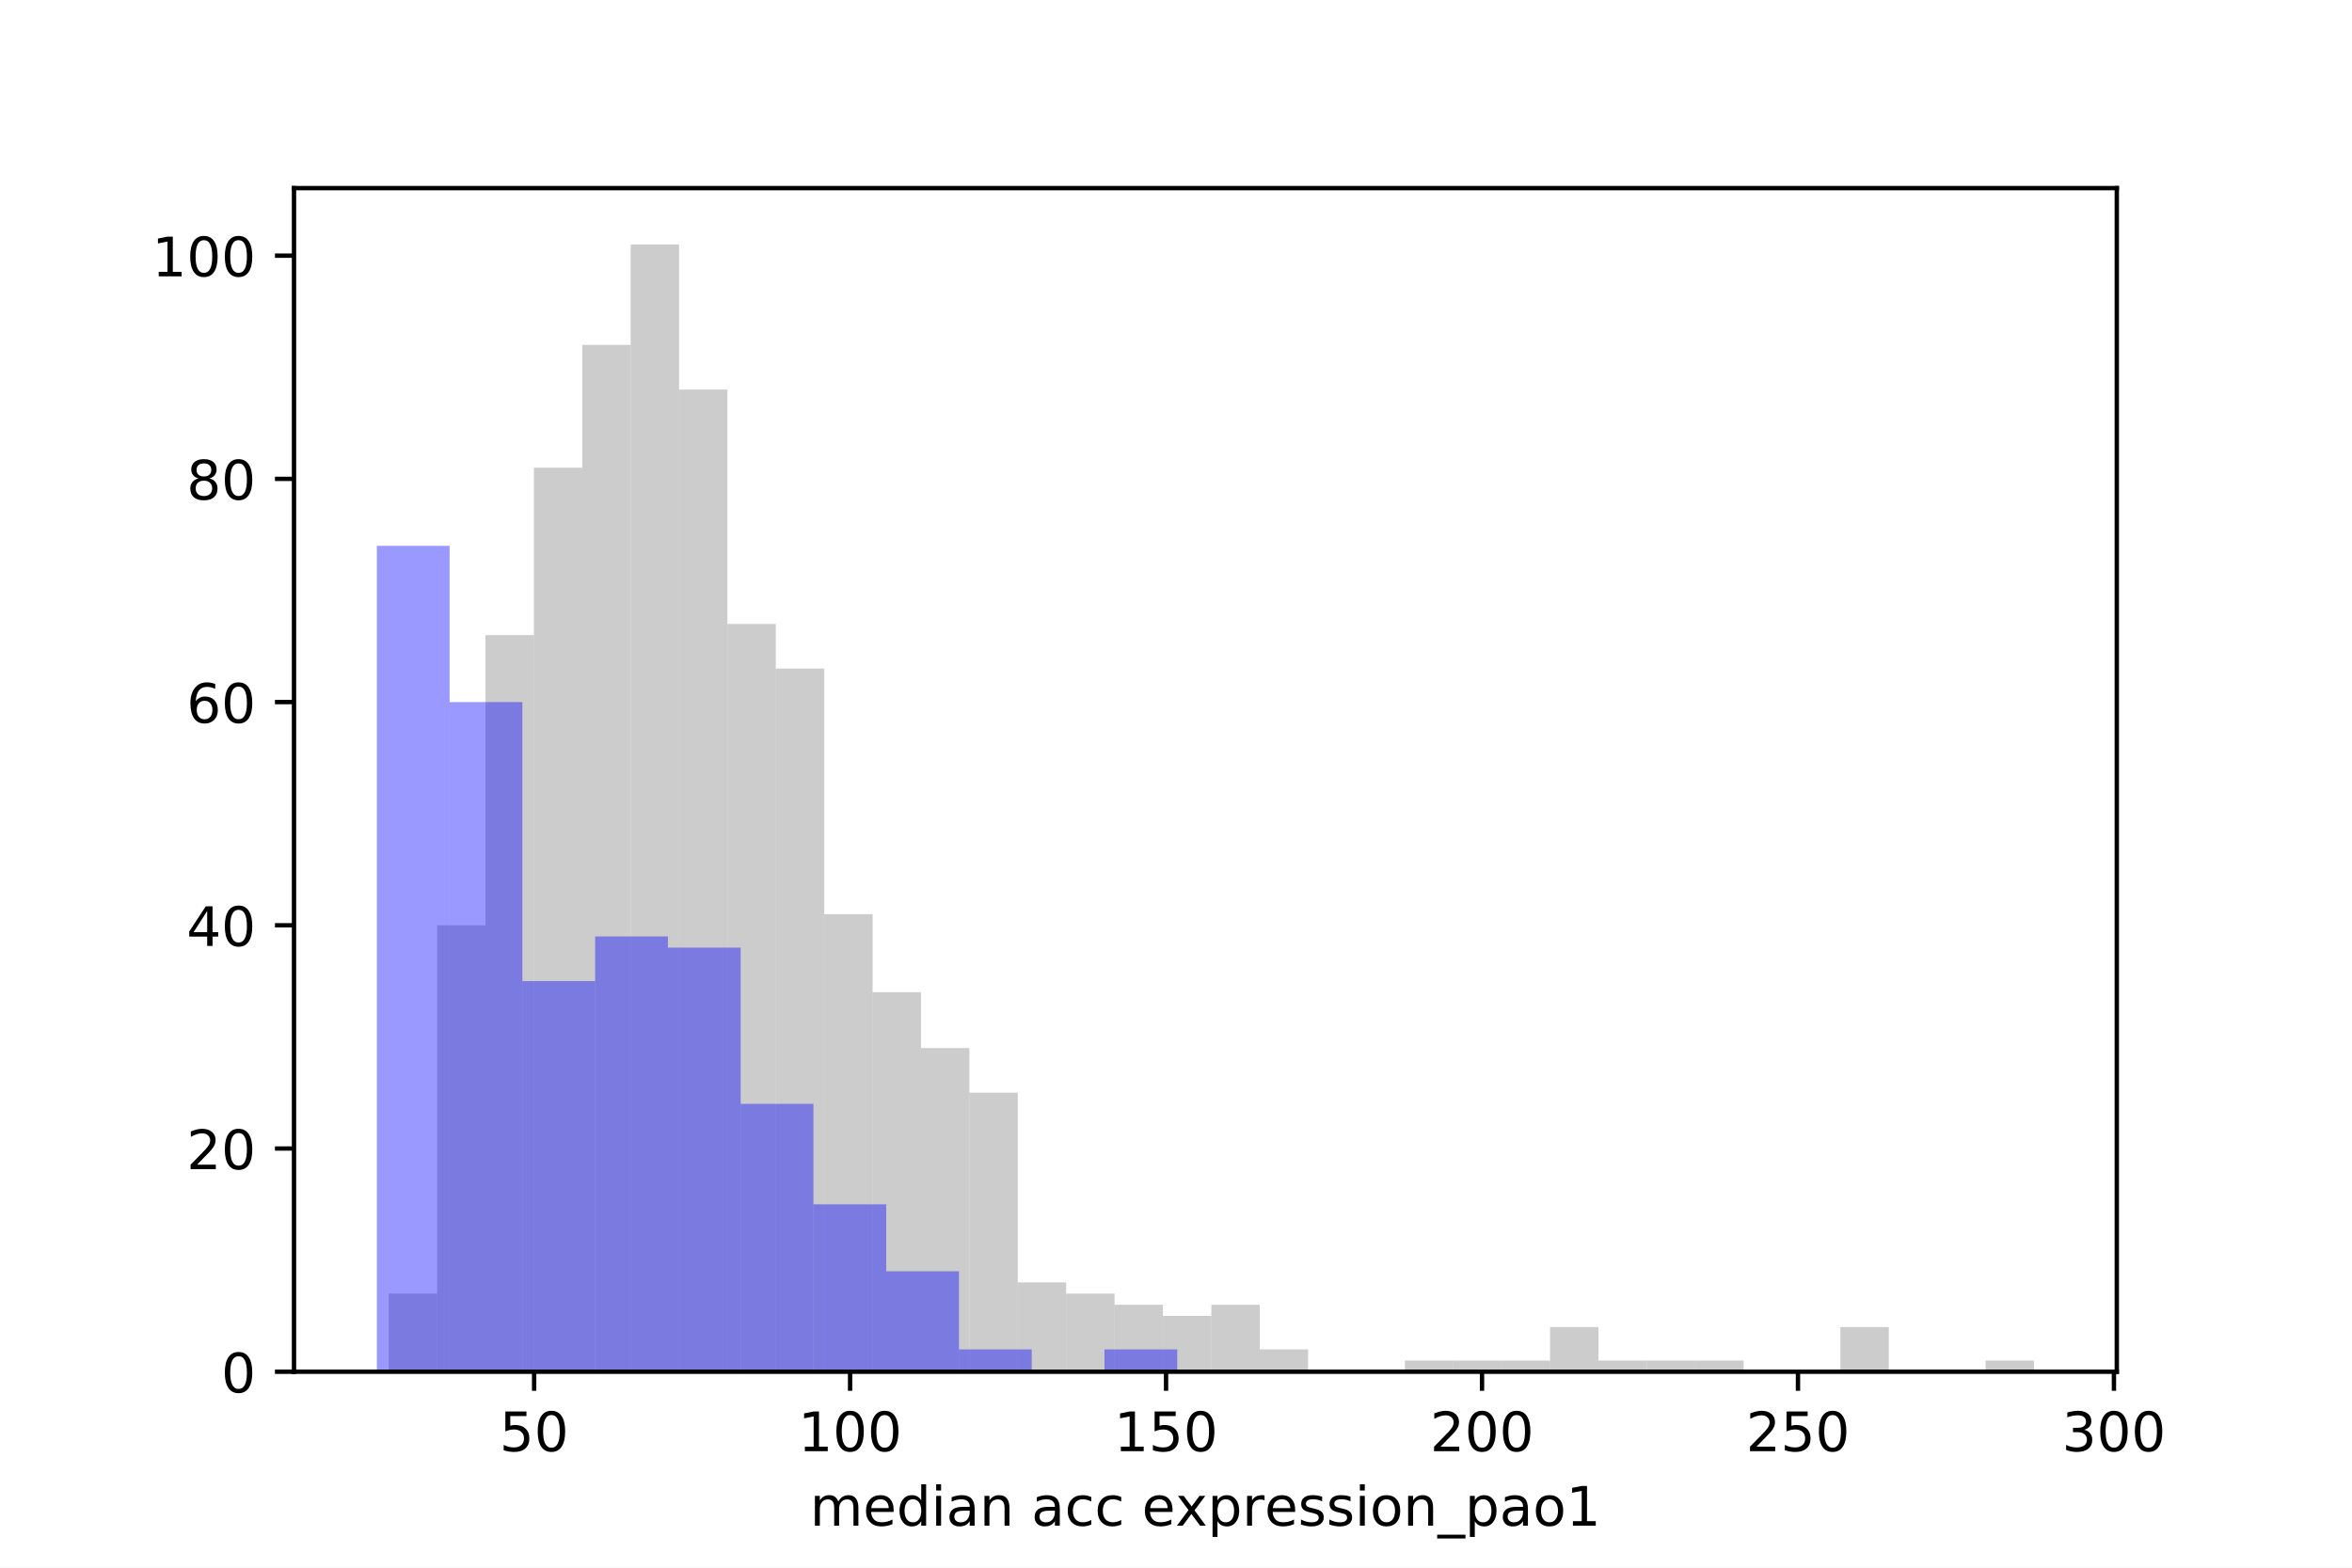
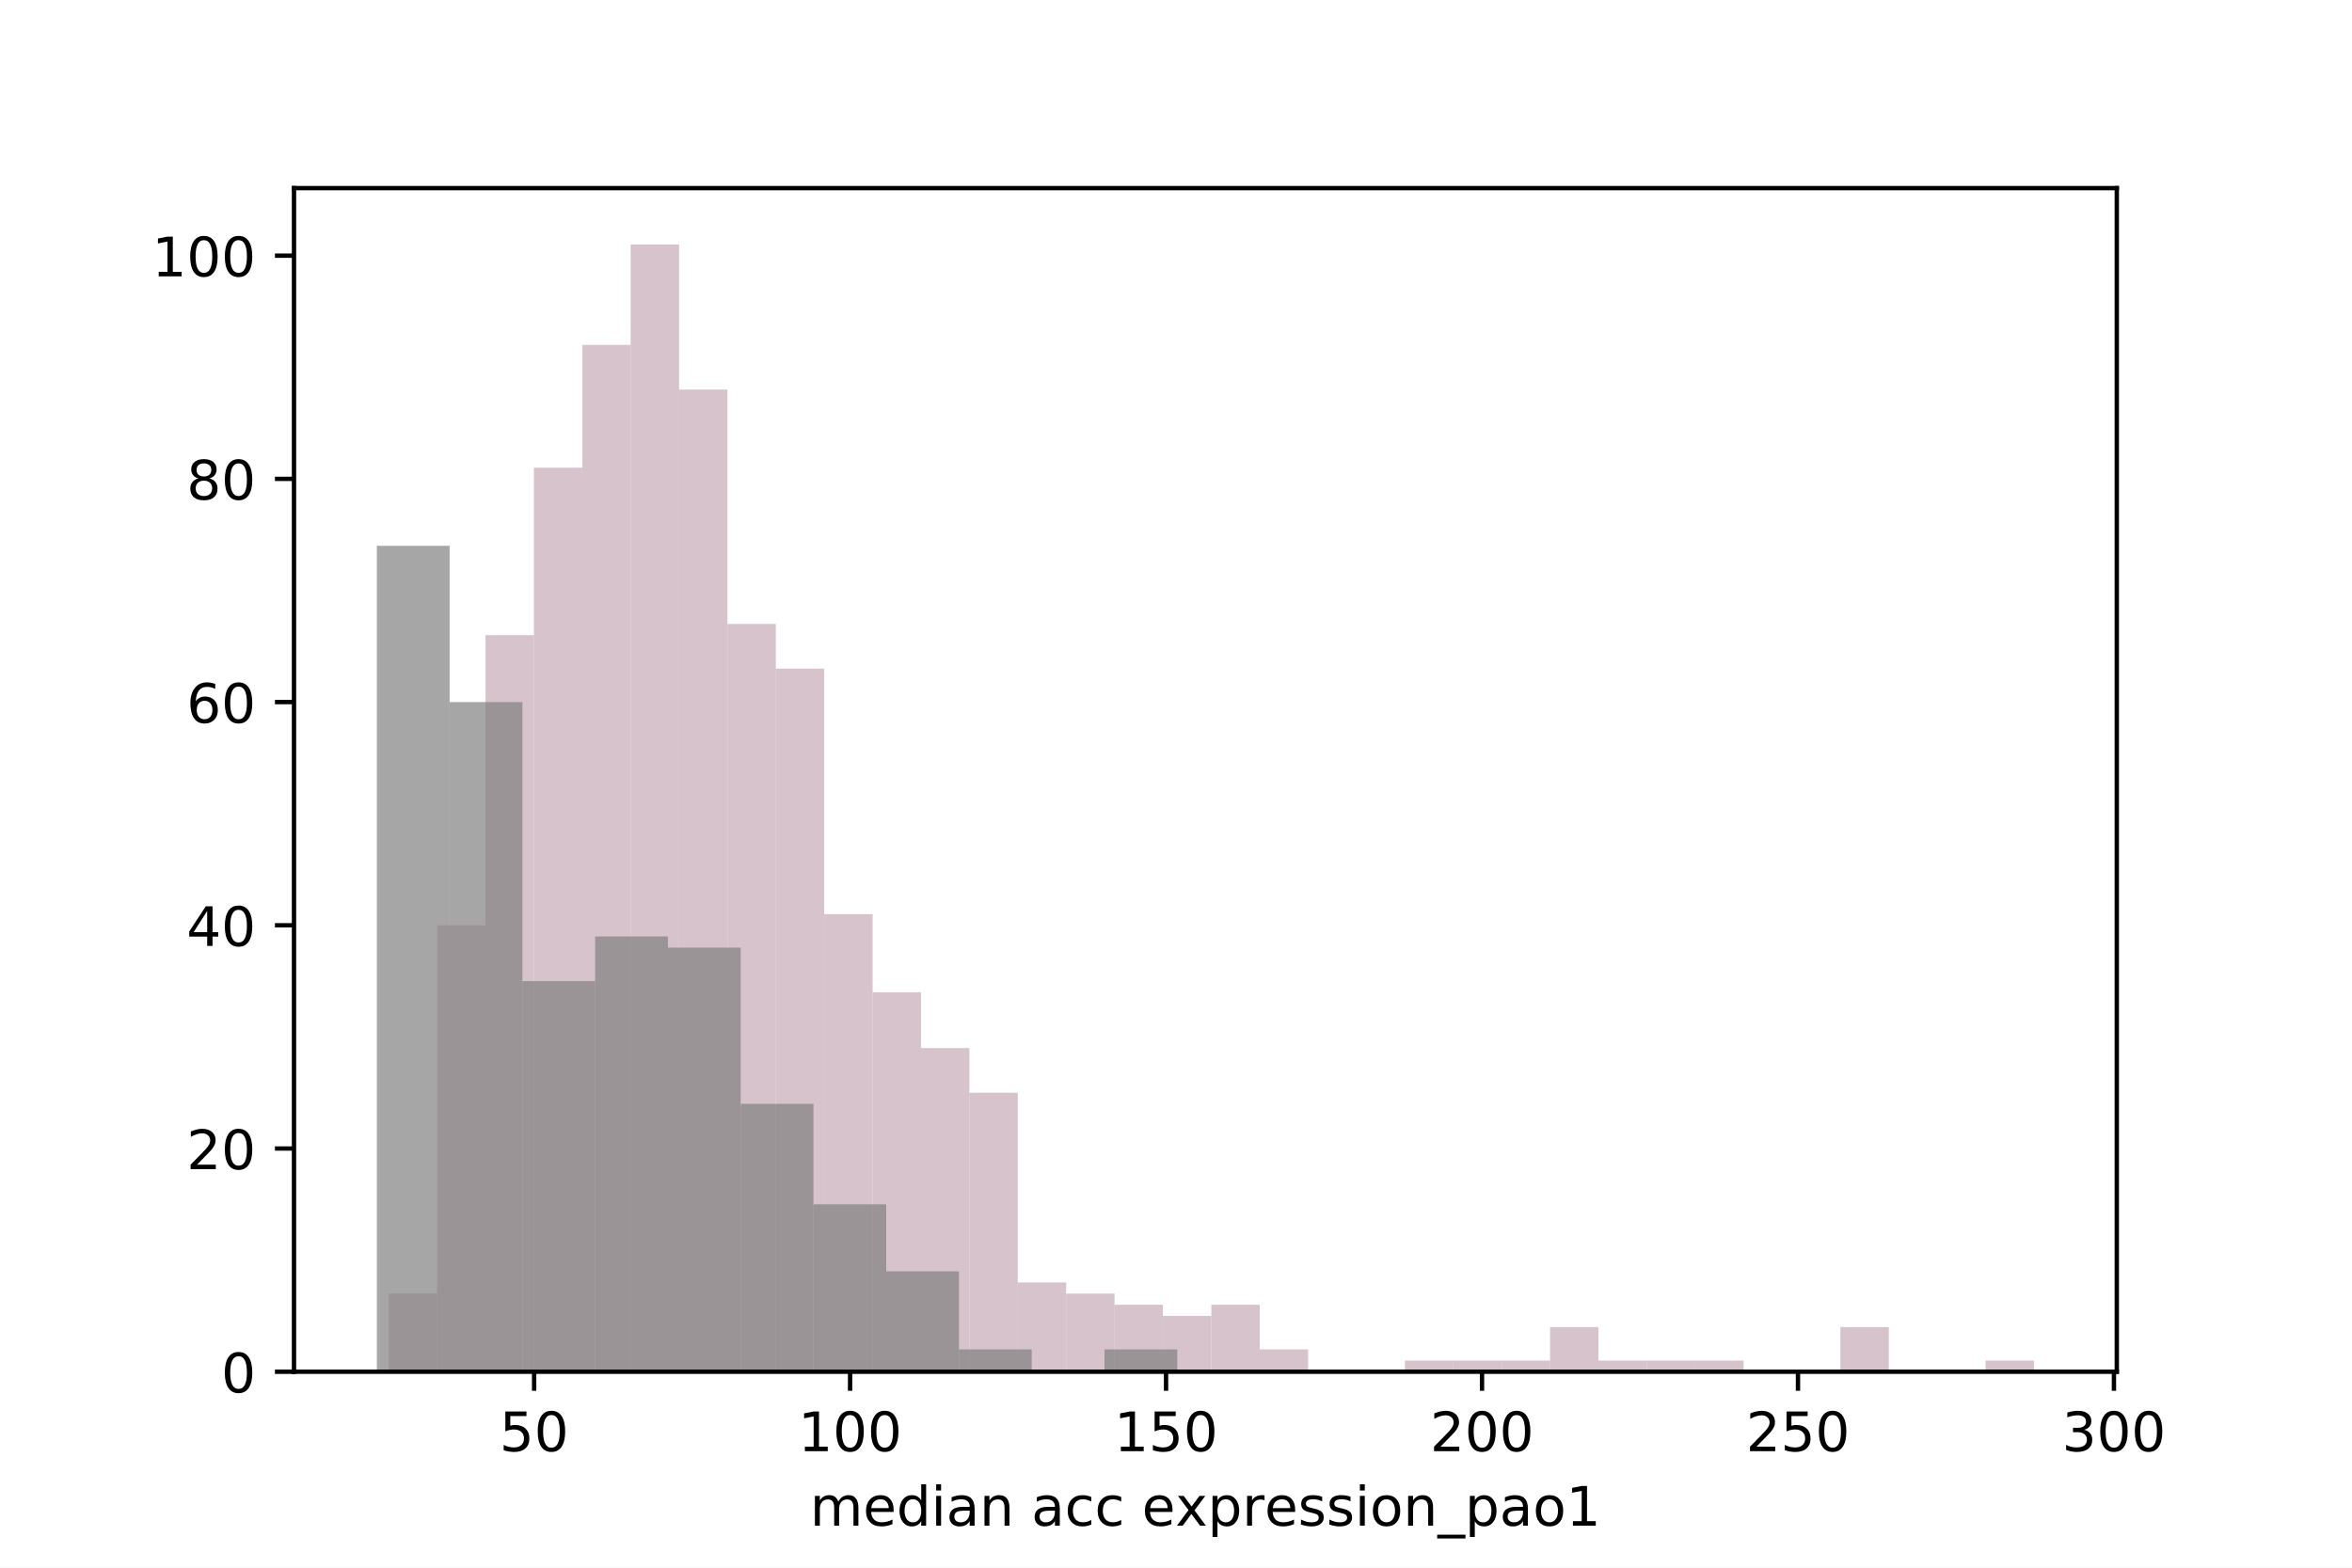
<svg xmlns="http://www.w3.org/2000/svg" xmlns:xlink="http://www.w3.org/1999/xlink" height="288pt" version="1.1" viewBox="0 0 432 288" width="432pt">
  <defs>
    <style type="text/css">
*{stroke-linecap:butt;stroke-linejoin:round;}
  </style>
  </defs>
  <g id="figure_1">
    <g id="patch_1">
      <path d="M 0 288 L 432 288 L 432 0 L 0 0 z " style="fill:#ffffff;" />
    </g>
    <g id="axes_1">
      <g id="patch_2">
        <path d="M 54 252 L 388.8 252 L 388.8 34.56 L 54 34.56 z " style="fill:#ffffff;" />
      </g>
      <g id="patch_3">
-         <path clip-path="url(#pe8ff0fb7ee)" d="M 71.398 252 L 80.286 252 L 80.286 237.648 L 71.398 237.648 z " style="fill:#808080;opacity:0.4;" />
+         <path clip-path="url(#p2a21289814)" d="M 71.398 252 L 80.286 252 L 80.286 237.648 L 71.398 237.648 z " style="fill:#c6a9b5;opacity:0.7;" />
      </g>
      <g id="patch_4">
-         <path clip-path="url(#pe8ff0fb7ee)" d="M 80.286 252 L 89.174 252 L 89.174 169.986 L 80.286 169.986 z " style="fill:#808080;opacity:0.4;" />
+         <path clip-path="url(#p2a21289814)" d="M 80.286 252 L 89.174 252 L 89.174 169.986 L 80.286 169.986 z " style="fill:#c6a9b5;opacity:0.7;" />
      </g>
      <g id="patch_5">
-         <path clip-path="url(#pe8ff0fb7ee)" d="M 89.174 252 L 98.062 252 L 98.062 116.677 L 89.174 116.677 z " style="fill:#808080;opacity:0.4;" />
+         <path clip-path="url(#p2a21289814)" d="M 89.174 252 L 98.062 252 L 98.062 116.677 L 89.174 116.677 z " style="fill:#c6a9b5;opacity:0.7;" />
      </g>
      <g id="patch_6">
-         <path clip-path="url(#pe8ff0fb7ee)" d="M 98.062 252 L 106.949 252 L 106.949 85.921 L 98.062 85.921 z " style="fill:#808080;opacity:0.4;" />
+         <path clip-path="url(#p2a21289814)" d="M 98.062 252 L 106.949 252 L 106.949 85.921 L 98.062 85.921 z " style="fill:#c6a9b5;opacity:0.7;" />
      </g>
      <g id="patch_7">
-         <path clip-path="url(#pe8ff0fb7ee)" d="M 106.949 252 L 115.837 252 L 115.837 63.367 L 106.949 63.367 z " style="fill:#808080;opacity:0.4;" />
+         <path clip-path="url(#p2a21289814)" d="M 106.949 252 L 115.837 252 L 115.837 63.367 L 106.949 63.367 z " style="fill:#c6a9b5;opacity:0.7;" />
      </g>
      <g id="patch_8">
-         <path clip-path="url(#pe8ff0fb7ee)" d="M 115.837 252 L 124.725 252 L 124.725 44.914 L 115.837 44.914 z " style="fill:#808080;opacity:0.4;" />
+         <path clip-path="url(#p2a21289814)" d="M 115.837 252 L 124.725 252 L 124.725 44.914 L 115.837 44.914 z " style="fill:#c6a9b5;opacity:0.7;" />
      </g>
      <g id="patch_9">
-         <path clip-path="url(#pe8ff0fb7ee)" d="M 124.725 252 L 133.613 252 L 133.613 71.569 L 124.725 71.569 z " style="fill:#808080;opacity:0.4;" />
+         <path clip-path="url(#p2a21289814)" d="M 124.725 252 L 133.613 252 L 133.613 71.569 L 124.725 71.569 z " style="fill:#c6a9b5;opacity:0.7;" />
      </g>
      <g id="patch_10">
-         <path clip-path="url(#pe8ff0fb7ee)" d="M 133.613 252 L 142.5 252 L 142.5 114.626 L 133.613 114.626 z " style="fill:#808080;opacity:0.4;" />
+         <path clip-path="url(#p2a21289814)" d="M 133.613 252 L 142.5 252 L 142.5 114.626 L 133.613 114.626 z " style="fill:#c6a9b5;opacity:0.7;" />
      </g>
      <g id="patch_11">
-         <path clip-path="url(#pe8ff0fb7ee)" d="M 142.5 252 L 151.388 252 L 151.388 122.828 L 142.5 122.828 z " style="fill:#808080;opacity:0.4;" />
+         <path clip-path="url(#p2a21289814)" d="M 142.5 252 L 151.388 252 L 151.388 122.828 L 142.5 122.828 z " style="fill:#c6a9b5;opacity:0.7;" />
      </g>
      <g id="patch_12">
-         <path clip-path="url(#pe8ff0fb7ee)" d="M 151.388 252 L 160.276 252 L 160.276 167.936 L 151.388 167.936 z " style="fill:#808080;opacity:0.4;" />
+         <path clip-path="url(#p2a21289814)" d="M 151.388 252 L 160.276 252 L 160.276 167.936 L 151.388 167.936 z " style="fill:#c6a9b5;opacity:0.7;" />
      </g>
      <g id="patch_13">
-         <path clip-path="url(#pe8ff0fb7ee)" d="M 160.276 252 L 169.164 252 L 169.164 182.288 L 160.276 182.288 z " style="fill:#808080;opacity:0.4;" />
+         <path clip-path="url(#p2a21289814)" d="M 160.276 252 L 169.164 252 L 169.164 182.288 L 160.276 182.288 z " style="fill:#c6a9b5;opacity:0.7;" />
      </g>
      <g id="patch_14">
-         <path clip-path="url(#pe8ff0fb7ee)" d="M 169.164 252 L 178.051 252 L 178.051 192.54 L 169.164 192.54 z " style="fill:#808080;opacity:0.4;" />
+         <path clip-path="url(#p2a21289814)" d="M 169.164 252 L 178.051 252 L 178.051 192.54 L 169.164 192.54 z " style="fill:#c6a9b5;opacity:0.7;" />
      </g>
      <g id="patch_15">
-         <path clip-path="url(#pe8ff0fb7ee)" d="M 178.051 252 L 186.939 252 L 186.939 200.741 L 178.051 200.741 z " style="fill:#808080;opacity:0.4;" />
+         <path clip-path="url(#p2a21289814)" d="M 178.051 252 L 186.939 252 L 186.939 200.741 L 178.051 200.741 z " style="fill:#c6a9b5;opacity:0.7;" />
      </g>
      <g id="patch_16">
-         <path clip-path="url(#pe8ff0fb7ee)" d="M 186.939 252 L 195.827 252 L 195.827 235.597 L 186.939 235.597 z " style="fill:#808080;opacity:0.4;" />
+         <path clip-path="url(#p2a21289814)" d="M 186.939 252 L 195.827 252 L 195.827 235.597 L 186.939 235.597 z " style="fill:#c6a9b5;opacity:0.7;" />
      </g>
      <g id="patch_17">
-         <path clip-path="url(#pe8ff0fb7ee)" d="M 195.827 252 L 204.715 252 L 204.715 237.648 L 195.827 237.648 z " style="fill:#808080;opacity:0.4;" />
+         <path clip-path="url(#p2a21289814)" d="M 195.827 252 L 204.715 252 L 204.715 237.648 L 195.827 237.648 z " style="fill:#c6a9b5;opacity:0.7;" />
      </g>
      <g id="patch_18">
-         <path clip-path="url(#pe8ff0fb7ee)" d="M 204.715 252 L 213.602 252 L 213.602 239.698 L 204.715 239.698 z " style="fill:#808080;opacity:0.4;" />
+         <path clip-path="url(#p2a21289814)" d="M 204.715 252 L 213.602 252 L 213.602 239.698 L 204.715 239.698 z " style="fill:#c6a9b5;opacity:0.7;" />
      </g>
      <g id="patch_19">
-         <path clip-path="url(#pe8ff0fb7ee)" d="M 213.602 252 L 222.49 252 L 222.49 241.748 L 213.602 241.748 z " style="fill:#808080;opacity:0.4;" />
+         <path clip-path="url(#p2a21289814)" d="M 213.602 252 L 222.49 252 L 222.49 241.748 L 213.602 241.748 z " style="fill:#c6a9b5;opacity:0.7;" />
      </g>
      <g id="patch_20">
-         <path clip-path="url(#pe8ff0fb7ee)" d="M 222.49 252 L 231.378 252 L 231.378 239.698 L 222.49 239.698 z " style="fill:#808080;opacity:0.4;" />
+         <path clip-path="url(#p2a21289814)" d="M 222.49 252 L 231.378 252 L 231.378 239.698 L 222.49 239.698 z " style="fill:#c6a9b5;opacity:0.7;" />
      </g>
      <g id="patch_21">
-         <path clip-path="url(#pe8ff0fb7ee)" d="M 231.378 252 L 240.266 252 L 240.266 247.899 L 231.378 247.899 z " style="fill:#808080;opacity:0.4;" />
+         <path clip-path="url(#p2a21289814)" d="M 231.378 252 L 240.266 252 L 240.266 247.899 L 231.378 247.899 z " style="fill:#c6a9b5;opacity:0.7;" />
      </g>
      <g id="patch_22">
-         <path clip-path="url(#pe8ff0fb7ee)" d="M 240.266 252 L 249.153 252 L 249.153 252 L 240.266 252 z " style="fill:#808080;opacity:0.4;" />
+         <path clip-path="url(#p2a21289814)" d="M 240.266 252 L 249.153 252 L 249.153 252 L 240.266 252 z " style="fill:#c6a9b5;opacity:0.7;" />
      </g>
      <g id="patch_23">
-         <path clip-path="url(#pe8ff0fb7ee)" d="M 249.153 252 L 258.041 252 L 258.041 252 L 249.153 252 z " style="fill:#808080;opacity:0.4;" />
+         <path clip-path="url(#p2a21289814)" d="M 249.153 252 L 258.041 252 L 258.041 252 L 249.153 252 z " style="fill:#c6a9b5;opacity:0.7;" />
      </g>
      <g id="patch_24">
-         <path clip-path="url(#pe8ff0fb7ee)" d="M 258.041 252 L 266.929 252 L 266.929 249.95 L 258.041 249.95 z " style="fill:#808080;opacity:0.4;" />
+         <path clip-path="url(#p2a21289814)" d="M 258.041 252 L 266.929 252 L 266.929 249.95 L 258.041 249.95 z " style="fill:#c6a9b5;opacity:0.7;" />
      </g>
      <g id="patch_25">
-         <path clip-path="url(#pe8ff0fb7ee)" d="M 266.929 252 L 275.817 252 L 275.817 249.95 L 266.929 249.95 z " style="fill:#808080;opacity:0.4;" />
+         <path clip-path="url(#p2a21289814)" d="M 266.929 252 L 275.817 252 L 275.817 249.95 L 266.929 249.95 z " style="fill:#c6a9b5;opacity:0.7;" />
      </g>
      <g id="patch_26">
-         <path clip-path="url(#pe8ff0fb7ee)" d="M 275.817 252 L 284.704 252 L 284.704 249.95 L 275.817 249.95 z " style="fill:#808080;opacity:0.4;" />
+         <path clip-path="url(#p2a21289814)" d="M 275.817 252 L 284.704 252 L 284.704 249.95 L 275.817 249.95 z " style="fill:#c6a9b5;opacity:0.7;" />
      </g>
      <g id="patch_27">
-         <path clip-path="url(#pe8ff0fb7ee)" d="M 284.704 252 L 293.592 252 L 293.592 243.799 L 284.704 243.799 z " style="fill:#808080;opacity:0.4;" />
+         <path clip-path="url(#p2a21289814)" d="M 284.704 252 L 293.592 252 L 293.592 243.799 L 284.704 243.799 z " style="fill:#c6a9b5;opacity:0.7;" />
      </g>
      <g id="patch_28">
-         <path clip-path="url(#pe8ff0fb7ee)" d="M 293.592 252 L 302.48 252 L 302.48 249.95 L 293.592 249.95 z " style="fill:#808080;opacity:0.4;" />
+         <path clip-path="url(#p2a21289814)" d="M 293.592 252 L 302.48 252 L 302.48 249.95 L 293.592 249.95 z " style="fill:#c6a9b5;opacity:0.7;" />
      </g>
      <g id="patch_29">
-         <path clip-path="url(#pe8ff0fb7ee)" d="M 302.48 252 L 311.368 252 L 311.368 249.95 L 302.48 249.95 z " style="fill:#808080;opacity:0.4;" />
+         <path clip-path="url(#p2a21289814)" d="M 302.48 252 L 311.368 252 L 311.368 249.95 L 302.48 249.95 z " style="fill:#c6a9b5;opacity:0.7;" />
      </g>
      <g id="patch_30">
-         <path clip-path="url(#pe8ff0fb7ee)" d="M 311.368 252 L 320.255 252 L 320.255 249.95 L 311.368 249.95 z " style="fill:#808080;opacity:0.4;" />
+         <path clip-path="url(#p2a21289814)" d="M 311.368 252 L 320.255 252 L 320.255 249.95 L 311.368 249.95 z " style="fill:#c6a9b5;opacity:0.7;" />
      </g>
      <g id="patch_31">
-         <path clip-path="url(#pe8ff0fb7ee)" d="M 320.255 252 L 329.143 252 L 329.143 252 L 320.255 252 z " style="fill:#808080;opacity:0.4;" />
+         <path clip-path="url(#p2a21289814)" d="M 320.255 252 L 329.143 252 L 329.143 252 L 320.255 252 z " style="fill:#c6a9b5;opacity:0.7;" />
      </g>
      <g id="patch_32">
-         <path clip-path="url(#pe8ff0fb7ee)" d="M 329.143 252 L 338.031 252 L 338.031 252 L 329.143 252 z " style="fill:#808080;opacity:0.4;" />
+         <path clip-path="url(#p2a21289814)" d="M 329.143 252 L 338.031 252 L 338.031 252 L 329.143 252 z " style="fill:#c6a9b5;opacity:0.7;" />
      </g>
      <g id="patch_33">
-         <path clip-path="url(#pe8ff0fb7ee)" d="M 338.031 252 L 346.919 252 L 346.919 243.799 L 338.031 243.799 z " style="fill:#808080;opacity:0.4;" />
+         <path clip-path="url(#p2a21289814)" d="M 338.031 252 L 346.919 252 L 346.919 243.799 L 338.031 243.799 z " style="fill:#c6a9b5;opacity:0.7;" />
      </g>
      <g id="patch_34">
-         <path clip-path="url(#pe8ff0fb7ee)" d="M 346.919 252 L 355.806 252 L 355.806 252 L 346.919 252 z " style="fill:#808080;opacity:0.4;" />
+         <path clip-path="url(#p2a21289814)" d="M 346.919 252 L 355.806 252 L 355.806 252 L 346.919 252 z " style="fill:#c6a9b5;opacity:0.7;" />
      </g>
      <g id="patch_35">
-         <path clip-path="url(#pe8ff0fb7ee)" d="M 355.806 252 L 364.694 252 L 364.694 252 L 355.806 252 z " style="fill:#808080;opacity:0.4;" />
+         <path clip-path="url(#p2a21289814)" d="M 355.806 252 L 364.694 252 L 364.694 252 L 355.806 252 z " style="fill:#c6a9b5;opacity:0.7;" />
      </g>
      <g id="patch_36">
-         <path clip-path="url(#pe8ff0fb7ee)" d="M 364.694 252 L 373.582 252 L 373.582 249.95 L 364.694 249.95 z " style="fill:#808080;opacity:0.4;" />
+         <path clip-path="url(#p2a21289814)" d="M 364.694 252 L 373.582 252 L 373.582 249.95 L 364.694 249.95 z " style="fill:#c6a9b5;opacity:0.7;" />
      </g>
      <g id="patch_37">
-         <path clip-path="url(#pe8ff0fb7ee)" d="M 69.218 252 L 82.583 252 L 82.583 100.274 L 69.218 100.274 z " style="fill:#0000ff;opacity:0.4;" />
+         <path clip-path="url(#p2a21289814)" d="M 69.218 252 L 82.583 252 L 82.583 100.274 L 69.218 100.274 z " style="fill:#808080;opacity:0.7;" />
      </g>
      <g id="patch_38">
-         <path clip-path="url(#pe8ff0fb7ee)" d="M 82.583 252 L 95.947 252 L 95.947 128.979 L 82.583 128.979 z " style="fill:#0000ff;opacity:0.4;" />
+         <path clip-path="url(#p2a21289814)" d="M 82.583 252 L 95.947 252 L 95.947 128.979 L 82.583 128.979 z " style="fill:#808080;opacity:0.7;" />
      </g>
      <g id="patch_39">
-         <path clip-path="url(#pe8ff0fb7ee)" d="M 95.947 252 L 109.312 252 L 109.312 180.238 L 95.947 180.238 z " style="fill:#0000ff;opacity:0.4;" />
+         <path clip-path="url(#p2a21289814)" d="M 95.947 252 L 109.312 252 L 109.312 180.238 L 95.947 180.238 z " style="fill:#808080;opacity:0.7;" />
      </g>
      <g id="patch_40">
-         <path clip-path="url(#pe8ff0fb7ee)" d="M 109.312 252 L 122.677 252 L 122.677 172.036 L 109.312 172.036 z " style="fill:#0000ff;opacity:0.4;" />
+         <path clip-path="url(#p2a21289814)" d="M 109.312 252 L 122.677 252 L 122.677 172.036 L 109.312 172.036 z " style="fill:#808080;opacity:0.7;" />
      </g>
      <g id="patch_41">
-         <path clip-path="url(#pe8ff0fb7ee)" d="M 122.677 252 L 136.041 252 L 136.041 174.087 L 122.677 174.087 z " style="fill:#0000ff;opacity:0.4;" />
+         <path clip-path="url(#p2a21289814)" d="M 122.677 252 L 136.041 252 L 136.041 174.087 L 122.677 174.087 z " style="fill:#808080;opacity:0.7;" />
      </g>
      <g id="patch_42">
-         <path clip-path="url(#pe8ff0fb7ee)" d="M 136.041 252 L 149.406 252 L 149.406 202.792 L 136.041 202.792 z " style="fill:#0000ff;opacity:0.4;" />
+         <path clip-path="url(#p2a21289814)" d="M 136.041 252 L 149.406 252 L 149.406 202.792 L 136.041 202.792 z " style="fill:#808080;opacity:0.7;" />
      </g>
      <g id="patch_43">
-         <path clip-path="url(#pe8ff0fb7ee)" d="M 149.406 252 L 162.77 252 L 162.77 221.245 L 149.406 221.245 z " style="fill:#0000ff;opacity:0.4;" />
+         <path clip-path="url(#p2a21289814)" d="M 149.406 252 L 162.77 252 L 162.77 221.245 L 149.406 221.245 z " style="fill:#808080;opacity:0.7;" />
      </g>
      <g id="patch_44">
-         <path clip-path="url(#pe8ff0fb7ee)" d="M 162.77 252 L 176.135 252 L 176.135 233.547 L 162.77 233.547 z " style="fill:#0000ff;opacity:0.4;" />
+         <path clip-path="url(#p2a21289814)" d="M 162.77 252 L 176.135 252 L 176.135 233.547 L 162.77 233.547 z " style="fill:#808080;opacity:0.7;" />
      </g>
      <g id="patch_45">
-         <path clip-path="url(#pe8ff0fb7ee)" d="M 176.135 252 L 189.5 252 L 189.5 247.899 L 176.135 247.899 z " style="fill:#0000ff;opacity:0.4;" />
+         <path clip-path="url(#p2a21289814)" d="M 176.135 252 L 189.5 252 L 189.5 247.899 L 176.135 247.899 z " style="fill:#808080;opacity:0.7;" />
      </g>
      <g id="patch_46">
-         <path clip-path="url(#pe8ff0fb7ee)" d="M 189.5 252 L 202.864 252 L 202.864 252 L 189.5 252 z " style="fill:#0000ff;opacity:0.4;" />
+         <path clip-path="url(#p2a21289814)" d="M 189.5 252 L 202.864 252 L 202.864 252 L 189.5 252 z " style="fill:#808080;opacity:0.7;" />
      </g>
      <g id="patch_47">
-         <path clip-path="url(#pe8ff0fb7ee)" d="M 202.864 252 L 216.229 252 L 216.229 247.899 L 202.864 247.899 z " style="fill:#0000ff;opacity:0.4;" />
+         <path clip-path="url(#p2a21289814)" d="M 202.864 252 L 216.229 252 L 216.229 247.899 L 202.864 247.899 z " style="fill:#808080;opacity:0.7;" />
      </g>
      <g id="matplotlib.axis_1">
        <g id="xtick_1">
          <g id="line2d_1">
            <defs>
-               <path d="M 0 0 L 0 3.5 " id="m44c5b5ad00" style="stroke:#000000;stroke-width:0.8;" />
-             </defs>
-             <g>
-               <use style="stroke:#000000;stroke-width:0.8;" x="98.105" xlink:href="#m44c5b5ad00" y="252" />
+               <path d="M 0 0 L 0 3.5 " id="m671e25849a" style="stroke:#000000;stroke-width:0.8;" />
+             </defs>
+             <g>
+               <use style="stroke:#000000;stroke-width:0.8;" x="98.105" xlink:href="#m671e25849a" y="252" />
            </g>
          </g>
          <g id="text_1">
            <defs>
              <path d="M 10.797 72.906 L 49.516 72.906 L 49.516 64.594 L 19.828 64.594 L 19.828 46.734 Q 21.969 47.469 24.109 47.828 Q 26.266 48.188 28.422 48.188 Q 40.625 48.188 47.75 41.5 Q 54.891 34.812 54.891 23.391 Q 54.891 11.625 47.562 5.094 Q 40.234 -1.422 26.906 -1.422 Q 22.312 -1.422 17.547 -0.641 Q 12.797 0.141 7.719 1.703 L 7.719 11.625 Q 12.109 9.234 16.797 8.062 Q 21.484 6.891 26.703 6.891 Q 35.156 6.891 40.078 11.328 Q 45.016 15.766 45.016 23.391 Q 45.016 31 40.078 35.438 Q 35.156 39.891 26.703 39.891 Q 22.75 39.891 18.812 39.016 Q 14.891 38.141 10.797 36.281 z " id="DejaVuSans-53" />
              <path d="M 31.781 66.406 Q 24.172 66.406 20.328 58.906 Q 16.5 51.422 16.5 36.375 Q 16.5 21.391 20.328 13.891 Q 24.172 6.391 31.781 6.391 Q 39.453 6.391 43.281 13.891 Q 47.125 21.391 47.125 36.375 Q 47.125 51.422 43.281 58.906 Q 39.453 66.406 31.781 66.406 z M 31.781 74.219 Q 44.047 74.219 50.516 64.516 Q 56.984 54.828 56.984 36.375 Q 56.984 17.969 50.516 8.266 Q 44.047 -1.422 31.781 -1.422 Q 19.531 -1.422 13.062 8.266 Q 6.594 17.969 6.594 36.375 Q 6.594 54.828 13.062 64.516 Q 19.531 74.219 31.781 74.219 z " id="DejaVuSans-48" />
            </defs>
            <g transform="translate(91.74288 266.5984)scale(0.1 -0.1)">
              <use xlink:href="#DejaVuSans-53" />
              <use x="63.623" xlink:href="#DejaVuSans-48" />
            </g>
          </g>
        </g>
        <g id="xtick_2">
          <g id="line2d_2">
            <g>
-               <use style="stroke:#000000;stroke-width:0.8;" x="156.139" xlink:href="#m44c5b5ad00" y="252" />
+               <use style="stroke:#000000;stroke-width:0.8;" x="156.139" xlink:href="#m671e25849a" y="252" />
            </g>
          </g>
          <g id="text_2">
            <defs>
              <path d="M 12.406 8.297 L 28.516 8.297 L 28.516 63.922 L 10.984 60.406 L 10.984 69.391 L 28.422 72.906 L 38.281 72.906 L 38.281 8.297 L 54.391 8.297 L 54.391 0 L 12.406 0 z " id="DejaVuSans-49" />
            </defs>
            <g transform="translate(146.5956 266.5984)scale(0.1 -0.1)">
              <use xlink:href="#DejaVuSans-49" />
              <use x="63.623" xlink:href="#DejaVuSans-48" />
              <use x="127.246" xlink:href="#DejaVuSans-48" />
            </g>
          </g>
        </g>
        <g id="xtick_3">
          <g id="line2d_3">
            <g>
-               <use style="stroke:#000000;stroke-width:0.8;" x="214.173" xlink:href="#m44c5b5ad00" y="252" />
+               <use style="stroke:#000000;stroke-width:0.8;" x="214.173" xlink:href="#m671e25849a" y="252" />
            </g>
          </g>
          <g id="text_3">
            <g transform="translate(204.6297 266.5984)scale(0.1 -0.1)">
              <use xlink:href="#DejaVuSans-49" />
              <use x="63.623" xlink:href="#DejaVuSans-53" />
              <use x="127.246" xlink:href="#DejaVuSans-48" />
            </g>
          </g>
        </g>
        <g id="xtick_4">
          <g id="line2d_4">
            <g>
-               <use style="stroke:#000000;stroke-width:0.8;" x="272.207" xlink:href="#m44c5b5ad00" y="252" />
+               <use style="stroke:#000000;stroke-width:0.8;" x="272.207" xlink:href="#m671e25849a" y="252" />
            </g>
          </g>
          <g id="text_4">
            <defs>
              <path d="M 19.188 8.297 L 53.609 8.297 L 53.609 0 L 7.328 0 L 7.328 8.297 Q 12.938 14.109 22.625 23.891 Q 32.328 33.688 34.812 36.531 Q 39.547 41.844 41.422 45.531 Q 43.312 49.219 43.312 52.781 Q 43.312 58.594 39.234 62.25 Q 35.156 65.922 28.609 65.922 Q 23.969 65.922 18.812 64.312 Q 13.672 62.703 7.812 59.422 L 7.812 69.391 Q 13.766 71.781 18.938 73 Q 24.125 74.219 28.422 74.219 Q 39.75 74.219 46.484 68.547 Q 53.219 62.891 53.219 53.422 Q 53.219 48.922 51.531 44.891 Q 49.859 40.875 45.406 35.406 Q 44.188 33.984 37.641 27.219 Q 31.109 20.453 19.188 8.297 z " id="DejaVuSans-50" />
            </defs>
            <g transform="translate(262.6637 266.5984)scale(0.1 -0.1)">
              <use xlink:href="#DejaVuSans-50" />
              <use x="63.623" xlink:href="#DejaVuSans-48" />
              <use x="127.246" xlink:href="#DejaVuSans-48" />
            </g>
          </g>
        </g>
        <g id="xtick_5">
          <g id="line2d_5">
            <g>
-               <use style="stroke:#000000;stroke-width:0.8;" x="330.241" xlink:href="#m44c5b5ad00" y="252" />
+               <use style="stroke:#000000;stroke-width:0.8;" x="330.241" xlink:href="#m671e25849a" y="252" />
            </g>
          </g>
          <g id="text_5">
            <g transform="translate(320.6977 266.5984)scale(0.1 -0.1)">
              <use xlink:href="#DejaVuSans-50" />
              <use x="63.623" xlink:href="#DejaVuSans-53" />
              <use x="127.246" xlink:href="#DejaVuSans-48" />
            </g>
          </g>
        </g>
        <g id="xtick_6">
          <g id="line2d_6">
            <g>
-               <use style="stroke:#000000;stroke-width:0.8;" x="388.275" xlink:href="#m44c5b5ad00" y="252" />
+               <use style="stroke:#000000;stroke-width:0.8;" x="388.275" xlink:href="#m671e25849a" y="252" />
            </g>
          </g>
          <g id="text_6">
            <defs>
              <path d="M 40.578 39.312 Q 47.656 37.797 51.625 33 Q 55.609 28.219 55.609 21.188 Q 55.609 10.406 48.188 4.484 Q 40.766 -1.422 27.094 -1.422 Q 22.516 -1.422 17.656 -0.516 Q 12.797 0.391 7.625 2.203 L 7.625 11.719 Q 11.719 9.328 16.594 8.109 Q 21.484 6.891 26.812 6.891 Q 36.078 6.891 40.938 10.547 Q 45.797 14.203 45.797 21.188 Q 45.797 27.641 41.281 31.266 Q 36.766 34.906 28.719 34.906 L 20.219 34.906 L 20.219 43.016 L 29.109 43.016 Q 36.375 43.016 40.234 45.922 Q 44.094 48.828 44.094 54.297 Q 44.094 59.906 40.109 62.906 Q 36.141 65.922 28.719 65.922 Q 24.656 65.922 20.016 65.031 Q 15.375 64.156 9.812 62.312 L 9.812 71.094 Q 15.438 72.656 20.344 73.438 Q 25.25 74.219 29.594 74.219 Q 40.828 74.219 47.359 69.109 Q 53.906 64.016 53.906 55.328 Q 53.906 49.266 50.438 45.094 Q 46.969 40.922 40.578 39.312 z " id="DejaVuSans-51" />
            </defs>
            <g transform="translate(378.7317 266.5984)scale(0.1 -0.1)">
              <use xlink:href="#DejaVuSans-51" />
              <use x="63.623" xlink:href="#DejaVuSans-48" />
              <use x="127.246" xlink:href="#DejaVuSans-48" />
            </g>
          </g>
        </g>
        <g id="text_7">
          <defs>
            <path d="M 52 44.188 Q 55.375 50.25 60.062 53.125 Q 64.75 56 71.094 56 Q 79.641 56 84.281 50.016 Q 88.922 44.047 88.922 33.016 L 88.922 0 L 79.891 0 L 79.891 32.719 Q 79.891 40.578 77.094 44.375 Q 74.312 48.188 68.609 48.188 Q 61.625 48.188 57.562 43.547 Q 53.516 38.922 53.516 30.906 L 53.516 0 L 44.484 0 L 44.484 32.719 Q 44.484 40.625 41.703 44.406 Q 38.922 48.188 33.109 48.188 Q 26.219 48.188 22.156 43.531 Q 18.109 38.875 18.109 30.906 L 18.109 0 L 9.078 0 L 9.078 54.688 L 18.109 54.688 L 18.109 46.188 Q 21.188 51.219 25.484 53.609 Q 29.781 56 35.688 56 Q 41.656 56 45.828 52.969 Q 50 49.953 52 44.188 z " id="DejaVuSans-109" />
            <path d="M 56.203 29.594 L 56.203 25.203 L 14.891 25.203 Q 15.484 15.922 20.484 11.062 Q 25.484 6.203 34.422 6.203 Q 39.594 6.203 44.453 7.469 Q 49.312 8.734 54.109 11.281 L 54.109 2.781 Q 49.266 0.734 44.188 -0.344 Q 39.109 -1.422 33.891 -1.422 Q 20.797 -1.422 13.156 6.188 Q 5.516 13.812 5.516 26.812 Q 5.516 40.234 12.766 48.109 Q 20.016 56 32.328 56 Q 43.359 56 49.781 48.891 Q 56.203 41.797 56.203 29.594 z M 47.219 32.234 Q 47.125 39.594 43.094 43.984 Q 39.062 48.391 32.422 48.391 Q 24.906 48.391 20.391 44.141 Q 15.875 39.891 15.188 32.172 z " id="DejaVuSans-101" />
            <path d="M 45.406 46.391 L 45.406 75.984 L 54.391 75.984 L 54.391 0 L 45.406 0 L 45.406 8.203 Q 42.578 3.328 38.25 0.953 Q 33.938 -1.422 27.875 -1.422 Q 17.969 -1.422 11.734 6.484 Q 5.516 14.406 5.516 27.297 Q 5.516 40.188 11.734 48.094 Q 17.969 56 27.875 56 Q 33.938 56 38.25 53.625 Q 42.578 51.266 45.406 46.391 z M 14.797 27.297 Q 14.797 17.391 18.875 11.75 Q 22.953 6.109 30.078 6.109 Q 37.203 6.109 41.297 11.75 Q 45.406 17.391 45.406 27.297 Q 45.406 37.203 41.297 42.844 Q 37.203 48.484 30.078 48.484 Q 22.953 48.484 18.875 42.844 Q 14.797 37.203 14.797 27.297 z " id="DejaVuSans-100" />
            <path d="M 9.422 54.688 L 18.406 54.688 L 18.406 0 L 9.422 0 z M 9.422 75.984 L 18.406 75.984 L 18.406 64.594 L 9.422 64.594 z " id="DejaVuSans-105" />
            <path d="M 34.281 27.484 Q 23.391 27.484 19.188 25 Q 14.984 22.516 14.984 16.5 Q 14.984 11.719 18.141 8.906 Q 21.297 6.109 26.703 6.109 Q 34.188 6.109 38.703 11.406 Q 43.219 16.703 43.219 25.484 L 43.219 27.484 z M 52.203 31.203 L 52.203 0 L 43.219 0 L 43.219 8.297 Q 40.141 3.328 35.547 0.953 Q 30.953 -1.422 24.312 -1.422 Q 15.922 -1.422 10.953 3.297 Q 6 8.016 6 15.922 Q 6 25.141 12.172 29.828 Q 18.359 34.516 30.609 34.516 L 43.219 34.516 L 43.219 35.406 Q 43.219 41.609 39.141 45 Q 35.062 48.391 27.688 48.391 Q 23 48.391 18.547 47.266 Q 14.109 46.141 10.016 43.891 L 10.016 52.203 Q 14.938 54.109 19.578 55.047 Q 24.219 56 28.609 56 Q 40.484 56 46.344 49.844 Q 52.203 43.703 52.203 31.203 z " id="DejaVuSans-97" />
            <path d="M 54.891 33.016 L 54.891 0 L 45.906 0 L 45.906 32.719 Q 45.906 40.484 42.875 44.328 Q 39.844 48.188 33.797 48.188 Q 26.516 48.188 22.312 43.547 Q 18.109 38.922 18.109 30.906 L 18.109 0 L 9.078 0 L 9.078 54.688 L 18.109 54.688 L 18.109 46.188 Q 21.344 51.125 25.703 53.562 Q 30.078 56 35.797 56 Q 45.219 56 50.047 50.172 Q 54.891 44.344 54.891 33.016 z " id="DejaVuSans-110" />
            <path id="DejaVuSans-32" />
            <path d="M 48.781 52.594 L 48.781 44.188 Q 44.969 46.297 41.141 47.344 Q 37.312 48.391 33.406 48.391 Q 24.656 48.391 19.812 42.844 Q 14.984 37.312 14.984 27.297 Q 14.984 17.281 19.812 11.734 Q 24.656 6.203 33.406 6.203 Q 37.312 6.203 41.141 7.25 Q 44.969 8.297 48.781 10.406 L 48.781 2.094 Q 45.016 0.344 40.984 -0.531 Q 36.969 -1.422 32.422 -1.422 Q 20.062 -1.422 12.781 6.344 Q 5.516 14.109 5.516 27.297 Q 5.516 40.672 12.859 48.328 Q 20.219 56 33.016 56 Q 37.156 56 41.109 55.141 Q 45.062 54.297 48.781 52.594 z " id="DejaVuSans-99" />
            <path d="M 54.891 54.688 L 35.109 28.078 L 55.906 0 L 45.312 0 L 29.391 21.484 L 13.484 0 L 2.875 0 L 24.125 28.609 L 4.688 54.688 L 15.281 54.688 L 29.781 35.203 L 44.281 54.688 z " id="DejaVuSans-120" />
            <path d="M 18.109 8.203 L 18.109 -20.797 L 9.078 -20.797 L 9.078 54.688 L 18.109 54.688 L 18.109 46.391 Q 20.953 51.266 25.266 53.625 Q 29.594 56 35.594 56 Q 45.562 56 51.781 48.094 Q 58.016 40.188 58.016 27.297 Q 58.016 14.406 51.781 6.484 Q 45.562 -1.422 35.594 -1.422 Q 29.594 -1.422 25.266 0.953 Q 20.953 3.328 18.109 8.203 z M 48.688 27.297 Q 48.688 37.203 44.609 42.844 Q 40.531 48.484 33.406 48.484 Q 26.266 48.484 22.188 42.844 Q 18.109 37.203 18.109 27.297 Q 18.109 17.391 22.188 11.75 Q 26.266 6.109 33.406 6.109 Q 40.531 6.109 44.609 11.75 Q 48.688 17.391 48.688 27.297 z " id="DejaVuSans-112" />
            <path d="M 41.109 46.297 Q 39.594 47.172 37.812 47.578 Q 36.031 48 33.891 48 Q 26.266 48 22.188 43.047 Q 18.109 38.094 18.109 28.812 L 18.109 0 L 9.078 0 L 9.078 54.688 L 18.109 54.688 L 18.109 46.188 Q 20.953 51.172 25.484 53.578 Q 30.031 56 36.531 56 Q 37.453 56 38.578 55.875 Q 39.703 55.766 41.062 55.516 z " id="DejaVuSans-114" />
            <path d="M 44.281 53.078 L 44.281 44.578 Q 40.484 46.531 36.375 47.5 Q 32.281 48.484 27.875 48.484 Q 21.188 48.484 17.844 46.438 Q 14.5 44.391 14.5 40.281 Q 14.5 37.156 16.891 35.375 Q 19.281 33.594 26.516 31.984 L 29.594 31.297 Q 39.156 29.25 43.188 25.516 Q 47.219 21.781 47.219 15.094 Q 47.219 7.469 41.188 3.016 Q 35.156 -1.422 24.609 -1.422 Q 20.219 -1.422 15.453 -0.562 Q 10.688 0.297 5.422 2 L 5.422 11.281 Q 10.406 8.688 15.234 7.391 Q 20.062 6.109 24.812 6.109 Q 31.156 6.109 34.562 8.281 Q 37.984 10.453 37.984 14.406 Q 37.984 18.062 35.516 20.016 Q 33.062 21.969 24.703 23.781 L 21.578 24.516 Q 13.234 26.266 9.516 29.906 Q 5.812 33.547 5.812 39.891 Q 5.812 47.609 11.281 51.797 Q 16.75 56 26.812 56 Q 31.781 56 36.172 55.266 Q 40.578 54.547 44.281 53.078 z " id="DejaVuSans-115" />
            <path d="M 30.609 48.391 Q 23.391 48.391 19.188 42.75 Q 14.984 37.109 14.984 27.297 Q 14.984 17.484 19.156 11.844 Q 23.344 6.203 30.609 6.203 Q 37.797 6.203 41.984 11.859 Q 46.188 17.531 46.188 27.297 Q 46.188 37.016 41.984 42.703 Q 37.797 48.391 30.609 48.391 z M 30.609 56 Q 42.328 56 49.016 48.375 Q 55.719 40.766 55.719 27.297 Q 55.719 13.875 49.016 6.219 Q 42.328 -1.422 30.609 -1.422 Q 18.844 -1.422 12.172 6.219 Q 5.516 13.875 5.516 27.297 Q 5.516 40.766 12.172 48.375 Q 18.844 56 30.609 56 z " id="DejaVuSans-111" />
            <path d="M 50.984 -16.609 L 50.984 -23.578 L -0.984 -23.578 L -0.984 -16.609 z " id="DejaVuSans-95" />
          </defs>
          <g transform="translate(148.7711 280.2766)scale(0.1 -0.1)">
            <use xlink:href="#DejaVuSans-109" />
            <use x="97.412" xlink:href="#DejaVuSans-101" />
            <use x="158.936" xlink:href="#DejaVuSans-100" />
            <use x="222.412" xlink:href="#DejaVuSans-105" />
            <use x="250.195" xlink:href="#DejaVuSans-97" />
            <use x="311.475" xlink:href="#DejaVuSans-110" />
            <use x="374.854" xlink:href="#DejaVuSans-32" />
            <use x="406.641" xlink:href="#DejaVuSans-97" />
            <use x="467.92" xlink:href="#DejaVuSans-99" />
            <use x="522.9" xlink:href="#DejaVuSans-99" />
            <use x="577.881" xlink:href="#DejaVuSans-32" />
            <use x="609.668" xlink:href="#DejaVuSans-101" />
            <use x="671.176" xlink:href="#DejaVuSans-120" />
            <use x="730.355" xlink:href="#DejaVuSans-112" />
            <use x="793.832" xlink:href="#DejaVuSans-114" />
            <use x="834.914" xlink:href="#DejaVuSans-101" />
            <use x="896.438" xlink:href="#DejaVuSans-115" />
            <use x="948.537" xlink:href="#DejaVuSans-115" />
            <use x="1000.637" xlink:href="#DejaVuSans-105" />
            <use x="1028.42" xlink:href="#DejaVuSans-111" />
            <use x="1089.602" xlink:href="#DejaVuSans-110" />
            <use x="1152.98" xlink:href="#DejaVuSans-95" />
            <use x="1202.98" xlink:href="#DejaVuSans-112" />
            <use x="1266.457" xlink:href="#DejaVuSans-97" />
            <use x="1327.736" xlink:href="#DejaVuSans-111" />
            <use x="1388.918" xlink:href="#DejaVuSans-49" />
          </g>
        </g>
      </g>
      <g id="matplotlib.axis_2">
        <g id="ytick_1">
          <g id="line2d_7">
            <defs>
-               <path d="M 0 0 L -3.5 0 " id="m6bd417db7f" style="stroke:#000000;stroke-width:0.8;" />
-             </defs>
-             <g>
-               <use style="stroke:#000000;stroke-width:0.8;" x="54" xlink:href="#m6bd417db7f" y="252" />
+               <path d="M 0 0 L -3.5 0 " id="m68bd4c0ade" style="stroke:#000000;stroke-width:0.8;" />
+             </defs>
+             <g>
+               <use style="stroke:#000000;stroke-width:0.8;" x="54" xlink:href="#m68bd4c0ade" y="252" />
            </g>
          </g>
          <g id="text_8">
            <g transform="translate(40.6375 255.7992)scale(0.1 -0.1)">
              <use xlink:href="#DejaVuSans-48" />
            </g>
          </g>
        </g>
        <g id="ytick_2">
          <g id="line2d_8">
            <g>
-               <use style="stroke:#000000;stroke-width:0.8;" x="54" xlink:href="#m6bd417db7f" y="210.993" />
+               <use style="stroke:#000000;stroke-width:0.8;" x="54" xlink:href="#m68bd4c0ade" y="210.993" />
            </g>
          </g>
          <g id="text_9">
            <g transform="translate(34.275 214.7921)scale(0.1 -0.1)">
              <use xlink:href="#DejaVuSans-50" />
              <use x="63.623" xlink:href="#DejaVuSans-48" />
            </g>
          </g>
        </g>
        <g id="ytick_3">
          <g id="line2d_9">
            <g>
-               <use style="stroke:#000000;stroke-width:0.8;" x="54" xlink:href="#m6bd417db7f" y="169.986" />
+               <use style="stroke:#000000;stroke-width:0.8;" x="54" xlink:href="#m68bd4c0ade" y="169.986" />
            </g>
          </g>
          <g id="text_10">
            <defs>
              <path d="M 37.797 64.312 L 12.891 25.391 L 37.797 25.391 z M 35.203 72.906 L 47.609 72.906 L 47.609 25.391 L 58.016 25.391 L 58.016 17.188 L 47.609 17.188 L 47.609 0 L 37.797 0 L 37.797 17.188 L 4.891 17.188 L 4.891 26.703 z " id="DejaVuSans-52" />
            </defs>
            <g transform="translate(34.275 173.7851)scale(0.1 -0.1)">
              <use xlink:href="#DejaVuSans-52" />
              <use x="63.623" xlink:href="#DejaVuSans-48" />
            </g>
          </g>
        </g>
        <g id="ytick_4">
          <g id="line2d_10">
            <g>
-               <use style="stroke:#000000;stroke-width:0.8;" x="54" xlink:href="#m6bd417db7f" y="128.979" />
+               <use style="stroke:#000000;stroke-width:0.8;" x="54" xlink:href="#m68bd4c0ade" y="128.979" />
            </g>
          </g>
          <g id="text_11">
            <defs>
              <path d="M 33.016 40.375 Q 26.375 40.375 22.484 35.828 Q 18.609 31.297 18.609 23.391 Q 18.609 15.531 22.484 10.953 Q 26.375 6.391 33.016 6.391 Q 39.656 6.391 43.531 10.953 Q 47.406 15.531 47.406 23.391 Q 47.406 31.297 43.531 35.828 Q 39.656 40.375 33.016 40.375 z M 52.594 71.297 L 52.594 62.312 Q 48.875 64.062 45.094 64.984 Q 41.312 65.922 37.594 65.922 Q 27.828 65.922 22.672 59.328 Q 17.531 52.734 16.797 39.406 Q 19.672 43.656 24.016 45.922 Q 28.375 48.188 33.594 48.188 Q 44.578 48.188 50.953 41.516 Q 57.328 34.859 57.328 23.391 Q 57.328 12.156 50.688 5.359 Q 44.047 -1.422 33.016 -1.422 Q 20.359 -1.422 13.672 8.266 Q 6.984 17.969 6.984 36.375 Q 6.984 53.656 15.188 63.938 Q 23.391 74.219 37.203 74.219 Q 40.922 74.219 44.703 73.484 Q 48.484 72.75 52.594 71.297 z " id="DejaVuSans-54" />
            </defs>
            <g transform="translate(34.275 132.778)scale(0.1 -0.1)">
              <use xlink:href="#DejaVuSans-54" />
              <use x="63.623" xlink:href="#DejaVuSans-48" />
            </g>
          </g>
        </g>
        <g id="ytick_5">
          <g id="line2d_11">
            <g>
-               <use style="stroke:#000000;stroke-width:0.8;" x="54" xlink:href="#m6bd417db7f" y="87.972" />
+               <use style="stroke:#000000;stroke-width:0.8;" x="54" xlink:href="#m68bd4c0ade" y="87.972" />
            </g>
          </g>
          <g id="text_12">
            <defs>
              <path d="M 31.781 34.625 Q 24.75 34.625 20.719 30.859 Q 16.703 27.094 16.703 20.516 Q 16.703 13.922 20.719 10.156 Q 24.75 6.391 31.781 6.391 Q 38.812 6.391 42.859 10.172 Q 46.922 13.969 46.922 20.516 Q 46.922 27.094 42.891 30.859 Q 38.875 34.625 31.781 34.625 z M 21.922 38.812 Q 15.578 40.375 12.031 44.719 Q 8.5 49.078 8.5 55.328 Q 8.5 64.062 14.719 69.141 Q 20.953 74.219 31.781 74.219 Q 42.672 74.219 48.875 69.141 Q 55.078 64.062 55.078 55.328 Q 55.078 49.078 51.531 44.719 Q 48 40.375 41.703 38.812 Q 48.828 37.156 52.797 32.312 Q 56.781 27.484 56.781 20.516 Q 56.781 9.906 50.312 4.234 Q 43.844 -1.422 31.781 -1.422 Q 19.734 -1.422 13.25 4.234 Q 6.781 9.906 6.781 20.516 Q 6.781 27.484 10.781 32.312 Q 14.797 37.156 21.922 38.812 z M 18.312 54.391 Q 18.312 48.734 21.844 45.562 Q 25.391 42.391 31.781 42.391 Q 38.141 42.391 41.719 45.562 Q 45.312 48.734 45.312 54.391 Q 45.312 60.062 41.719 63.234 Q 38.141 66.406 31.781 66.406 Q 25.391 66.406 21.844 63.234 Q 18.312 60.062 18.312 54.391 z " id="DejaVuSans-56" />
            </defs>
            <g transform="translate(34.275 91.77093)scale(0.1 -0.1)">
              <use xlink:href="#DejaVuSans-56" />
              <use x="63.623" xlink:href="#DejaVuSans-48" />
            </g>
          </g>
        </g>
        <g id="ytick_6">
          <g id="line2d_12">
            <g>
-               <use style="stroke:#000000;stroke-width:0.8;" x="54" xlink:href="#m6bd417db7f" y="46.965" />
+               <use style="stroke:#000000;stroke-width:0.8;" x="54" xlink:href="#m68bd4c0ade" y="46.965" />
            </g>
          </g>
          <g id="text_13">
            <g transform="translate(27.9125 50.76386)scale(0.1 -0.1)">
              <use xlink:href="#DejaVuSans-49" />
              <use x="63.623" xlink:href="#DejaVuSans-48" />
              <use x="127.246" xlink:href="#DejaVuSans-48" />
            </g>
          </g>
        </g>
      </g>
      <g id="patch_48">
        <path d="M 54 252 L 54 34.56 " style="fill:none;stroke:#000000;stroke-linecap:square;stroke-linejoin:miter;stroke-width:0.8;" />
      </g>
      <g id="patch_49">
        <path d="M 388.8 252 L 388.8 34.56 " style="fill:none;stroke:#000000;stroke-linecap:square;stroke-linejoin:miter;stroke-width:0.8;" />
      </g>
      <g id="patch_50">
        <path d="M 54 252 L 388.8 252 " style="fill:none;stroke:#000000;stroke-linecap:square;stroke-linejoin:miter;stroke-width:0.8;" />
      </g>
      <g id="patch_51">
        <path d="M 54 34.56 L 388.8 34.56 " style="fill:none;stroke:#000000;stroke-linecap:square;stroke-linejoin:miter;stroke-width:0.8;" />
      </g>
    </g>
  </g>
  <defs>
-     <clipPath id="pe8ff0fb7ee">
+     <clipPath id="p2a21289814">
      <rect height="217.44" width="334.8" x="54" y="34.56" />
    </clipPath>
  </defs>
</svg>
